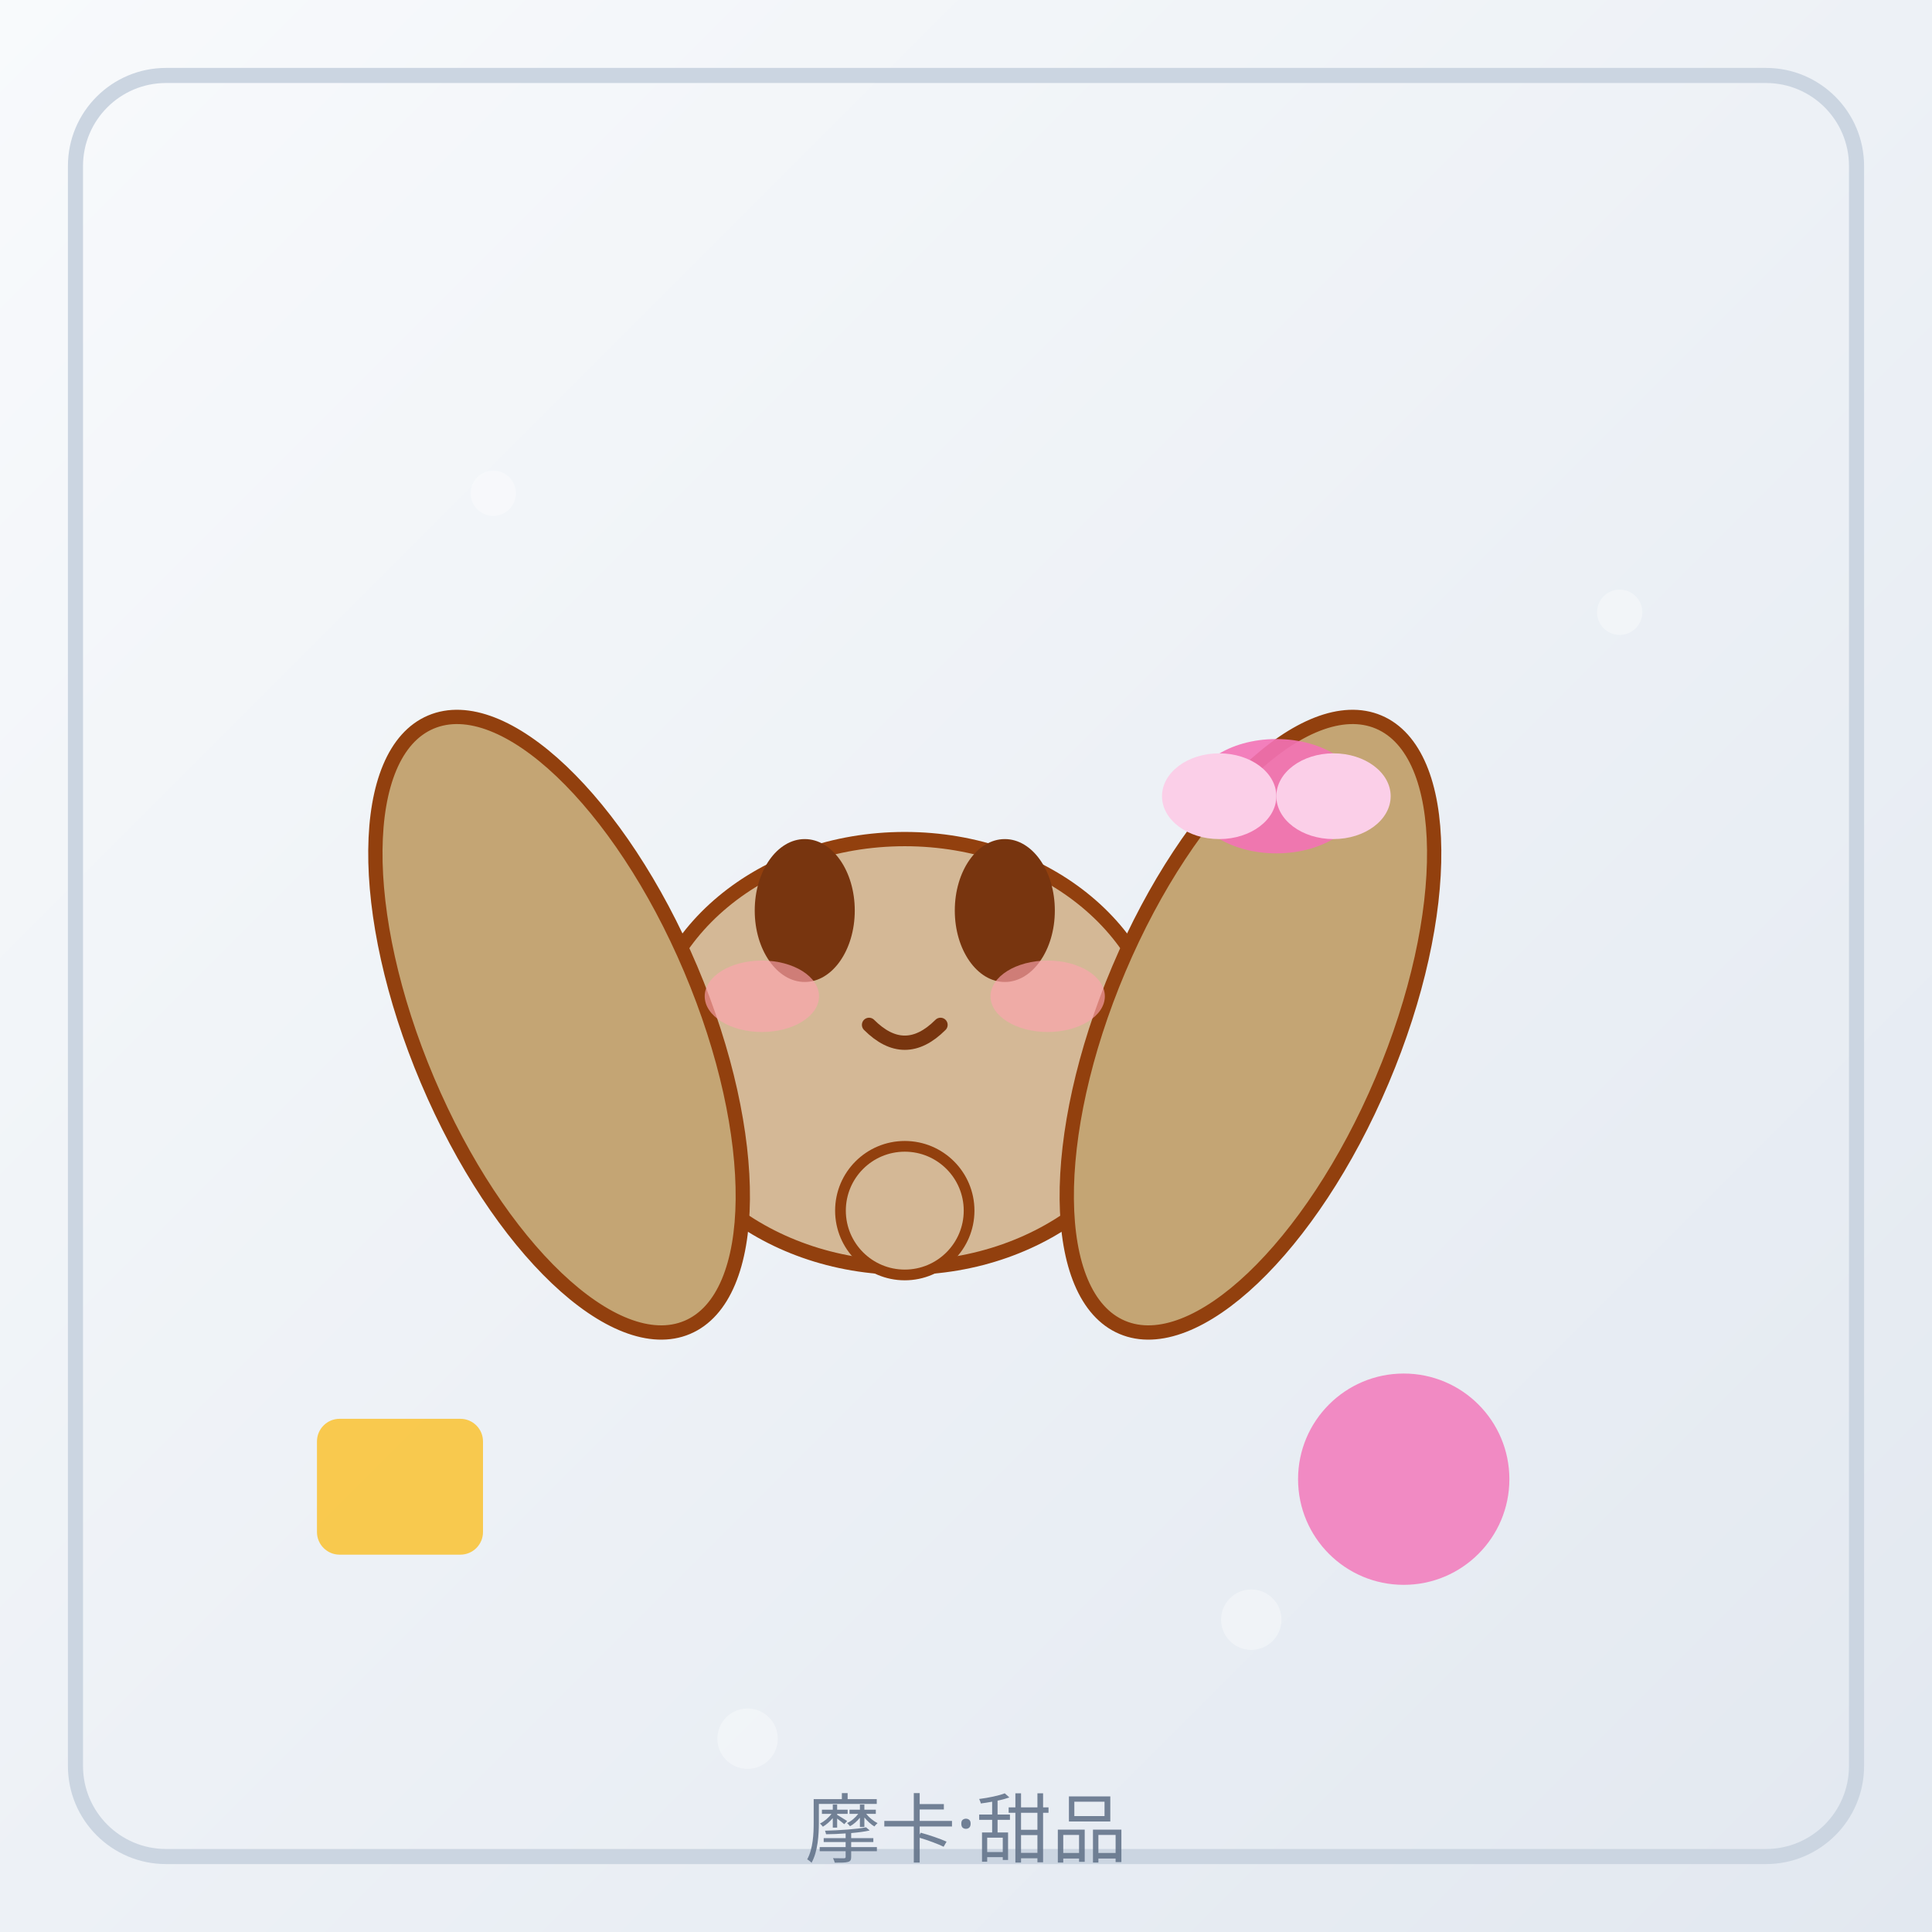
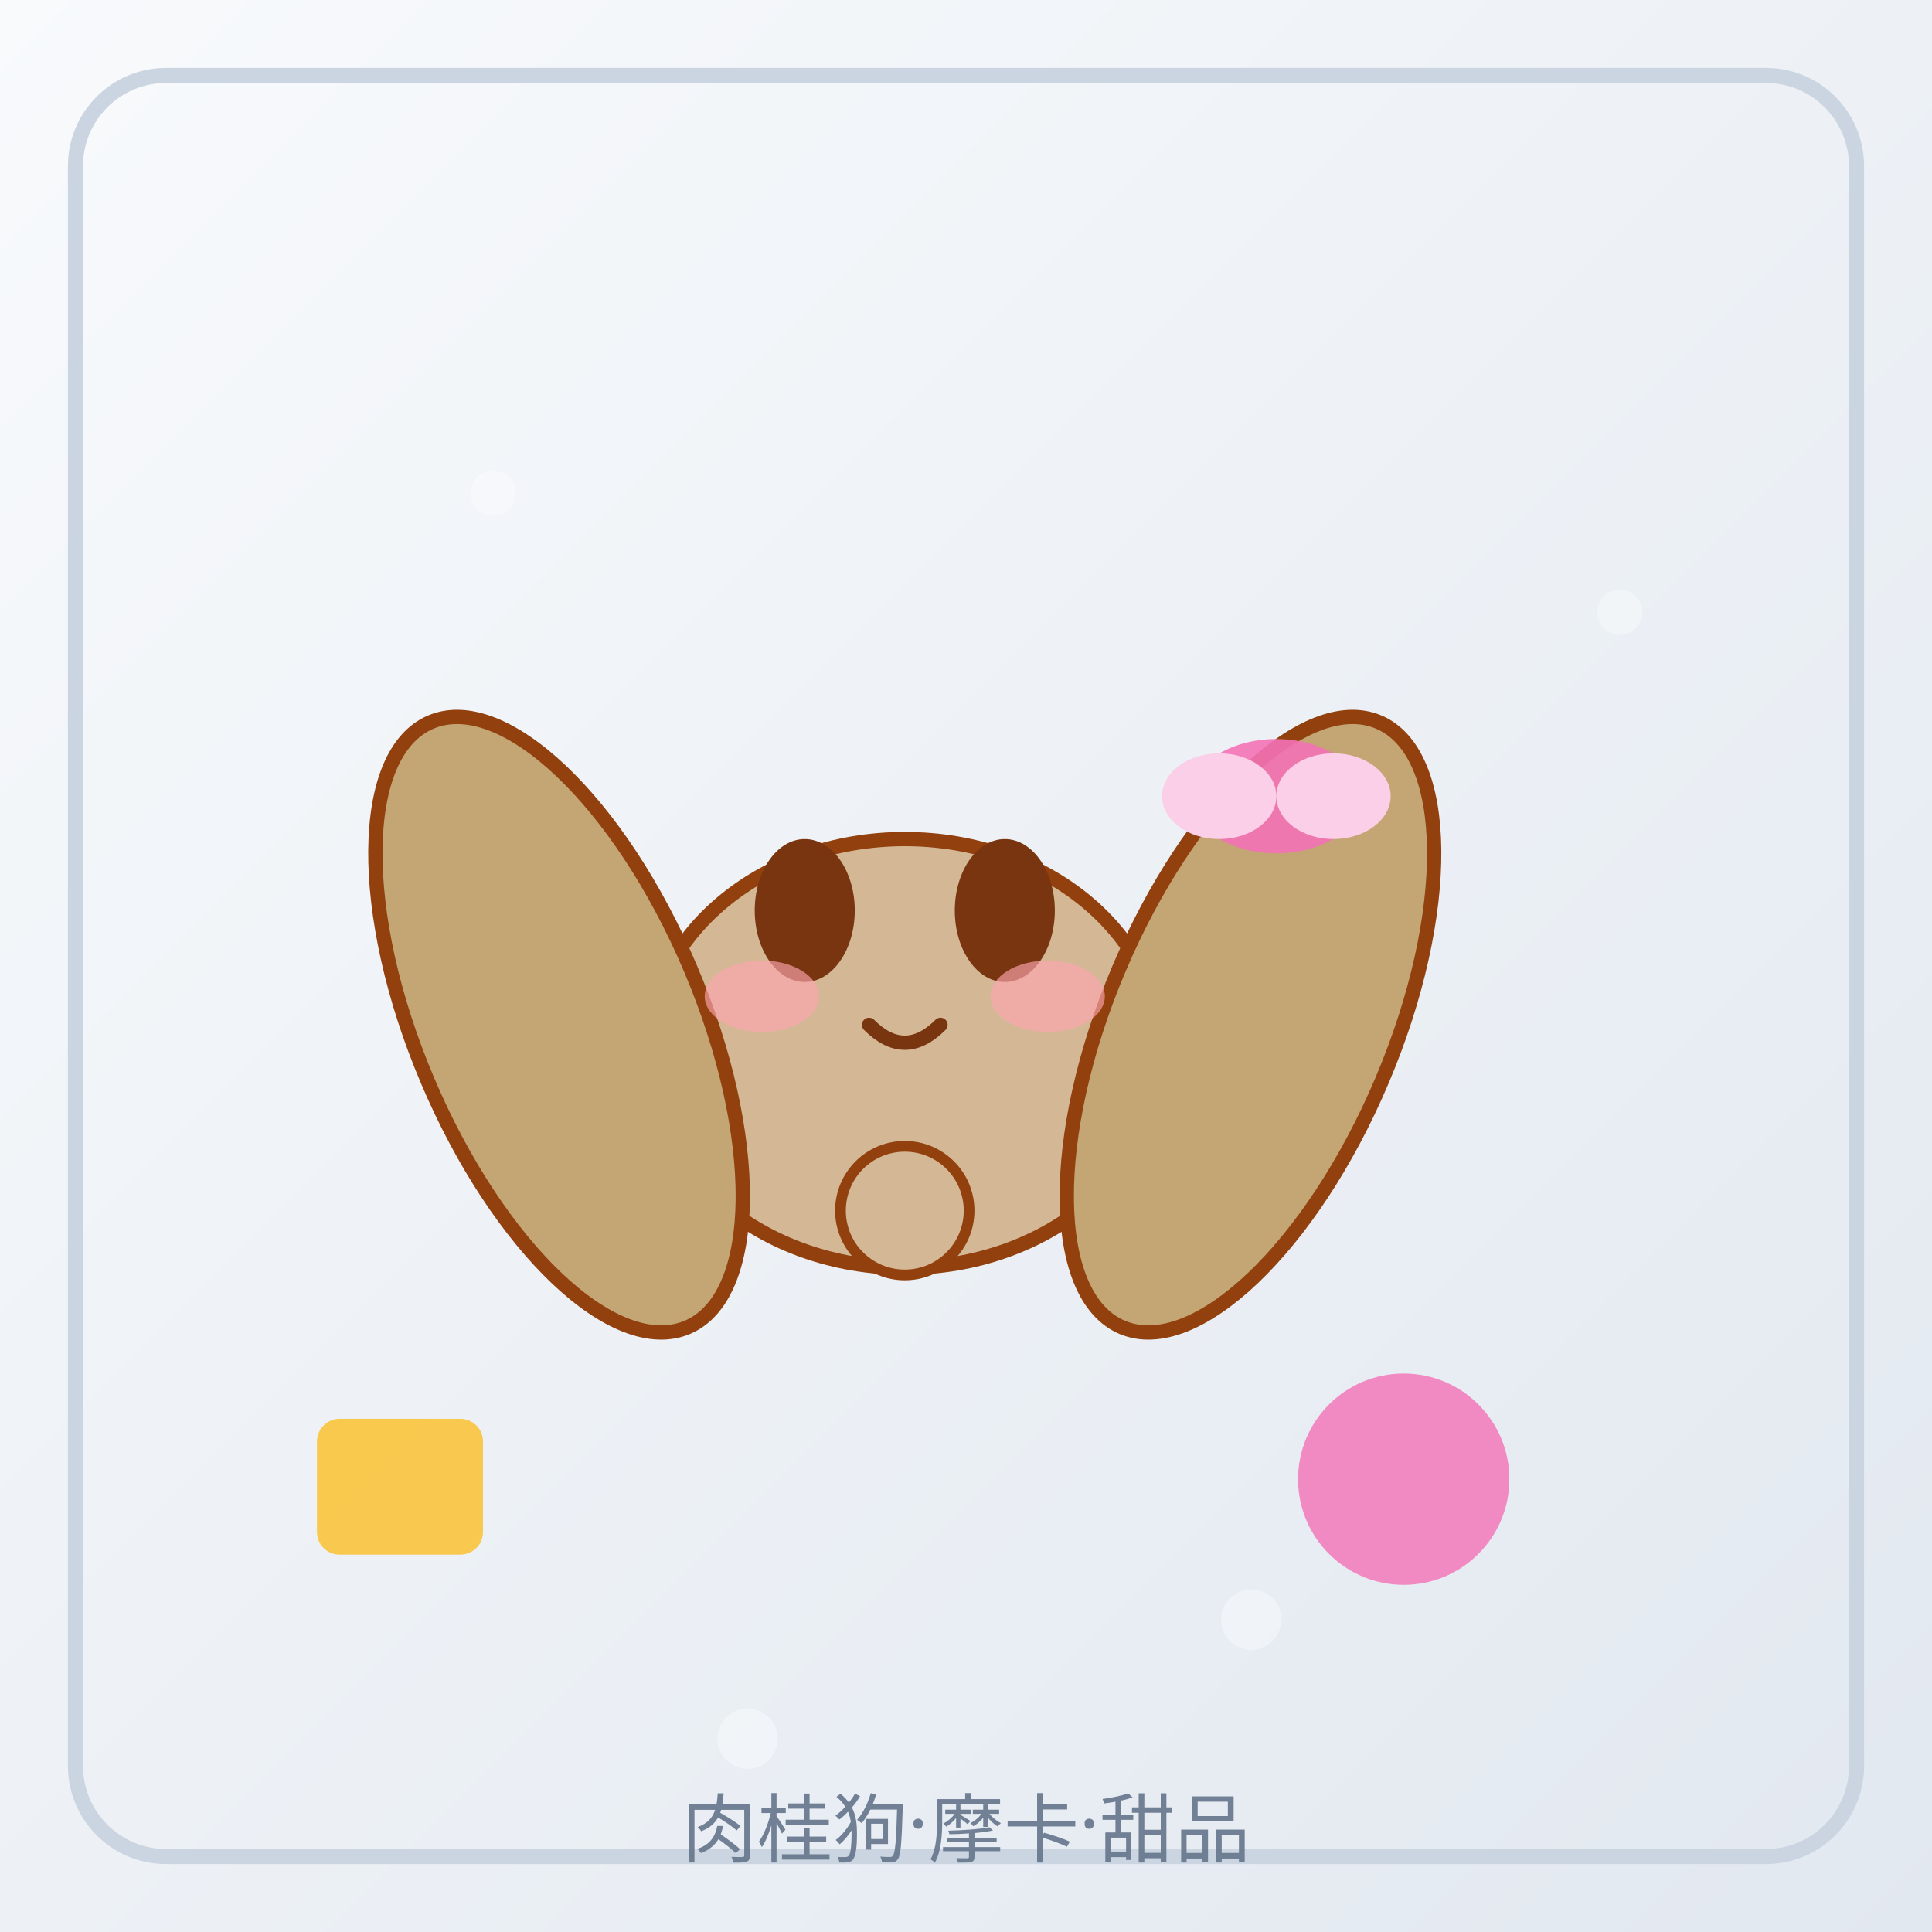
<svg xmlns="http://www.w3.org/2000/svg" viewBox="0 0 256 256" width="256" height="256">
  <defs>
    <linearGradient id="bg" x1="0%" y1="0%" x2="100%" y2="100%">
      <stop offset="0%" stop-color="#f8fafc" />
      <stop offset="100%" stop-color="#e2e8f0" />
    </linearGradient>
    <linearGradient id="gold" x1="0%" y1="0%" x2="100%" y2="100%">
      <stop offset="0%" stop-color="#fcd34d" />
      <stop offset="50%" stop-color="#f59e0b" />
      <stop offset="100%" stop-color="#fcd34d" />
    </linearGradient>
  </defs>
  <rect width="256" height="256" fill="url(#bg)" />
  <circle cx="65.36" cy="65.36" r="3" fill="#fff" opacity="0.35" />
  <circle cx="165.8" cy="214.616" r="4" fill="#fff" opacity="0.35" />
  <circle cx="114.176" cy="147.872" r="5" fill="#fff" opacity="0.35" />
  <circle cx="214.616" cy="81.128" r="3" fill="#fff" opacity="0.35" />
  <circle cx="99.056" cy="230.384" r="4" fill="#fff" opacity="0.35" />
  <circle cx="186" cy="196" r="14" fill="#f472b6" opacity="0.8" />
  <rect x="42" y="188" width="22" height="18" rx="3" fill="#fbbf24" opacity="0.8" />
  <g transform="translate(119.888,122.544) rotate(0) scale(0.9468)">
    <ellipse cx="0" cy="18" rx="36" ry="30" fill="#d4b896" stroke="#92400e" stroke-width="2" />
    <ellipse cx="-50" cy="-6" rx="20" ry="46" fill="#c4a574" stroke="#92400e" stroke-width="2" transform="rotate(-22.96)" />
    <ellipse cx="50" cy="-6" rx="20" ry="46" fill="#c4a574" stroke="#92400e" stroke-width="2" transform="rotate(22.96)" />
    <ellipse cx="52" cy="-18" rx="12" ry="8" fill="#f472b6" opacity="0.9" />
    <ellipse cx="44" cy="-18" rx="8" ry="6" fill="#fbcfe8" />
    <ellipse cx="60" cy="-18" rx="8" ry="6" fill="#fbcfe8" />
    <ellipse cx="-14" cy="-2" rx="7" ry="10" fill="#78350f" />
    <ellipse cx="14" cy="-2" rx="7" ry="10" fill="#78350f" />
    <ellipse cx="-20" cy="10" rx="8" ry="5" fill="#fda4af" opacity="0.65" />
    <ellipse cx="20" cy="10" rx="8" ry="5" fill="#fda4af" opacity="0.65" />
    <path d="M-5 14 Q0 19 5 14" fill="none" stroke="#78350f" stroke-width="2" stroke-linecap="round" />
    <circle cx="0" cy="40" r="9" fill="#d4b896" stroke="#92400e" stroke-width="1.5" />
  </g>
  <rect x="10" y="10" width="236" height="236" rx="12" fill="none" stroke="#cbd5e1" stroke-width="2" />
-   <text x="128" y="246" text-anchor="middle" font-family="Segoe UI, sans-serif" font-size="10" fill="#64748b" opacity="0.9">摩卡·甜品</text>
+   <text x="128" y="246" text-anchor="middle" font-family="Segoe UI, sans-serif" font-size="10" fill="#64748b" opacity="0.9">肉桂狗·摩卡·甜品</text>
</svg>
